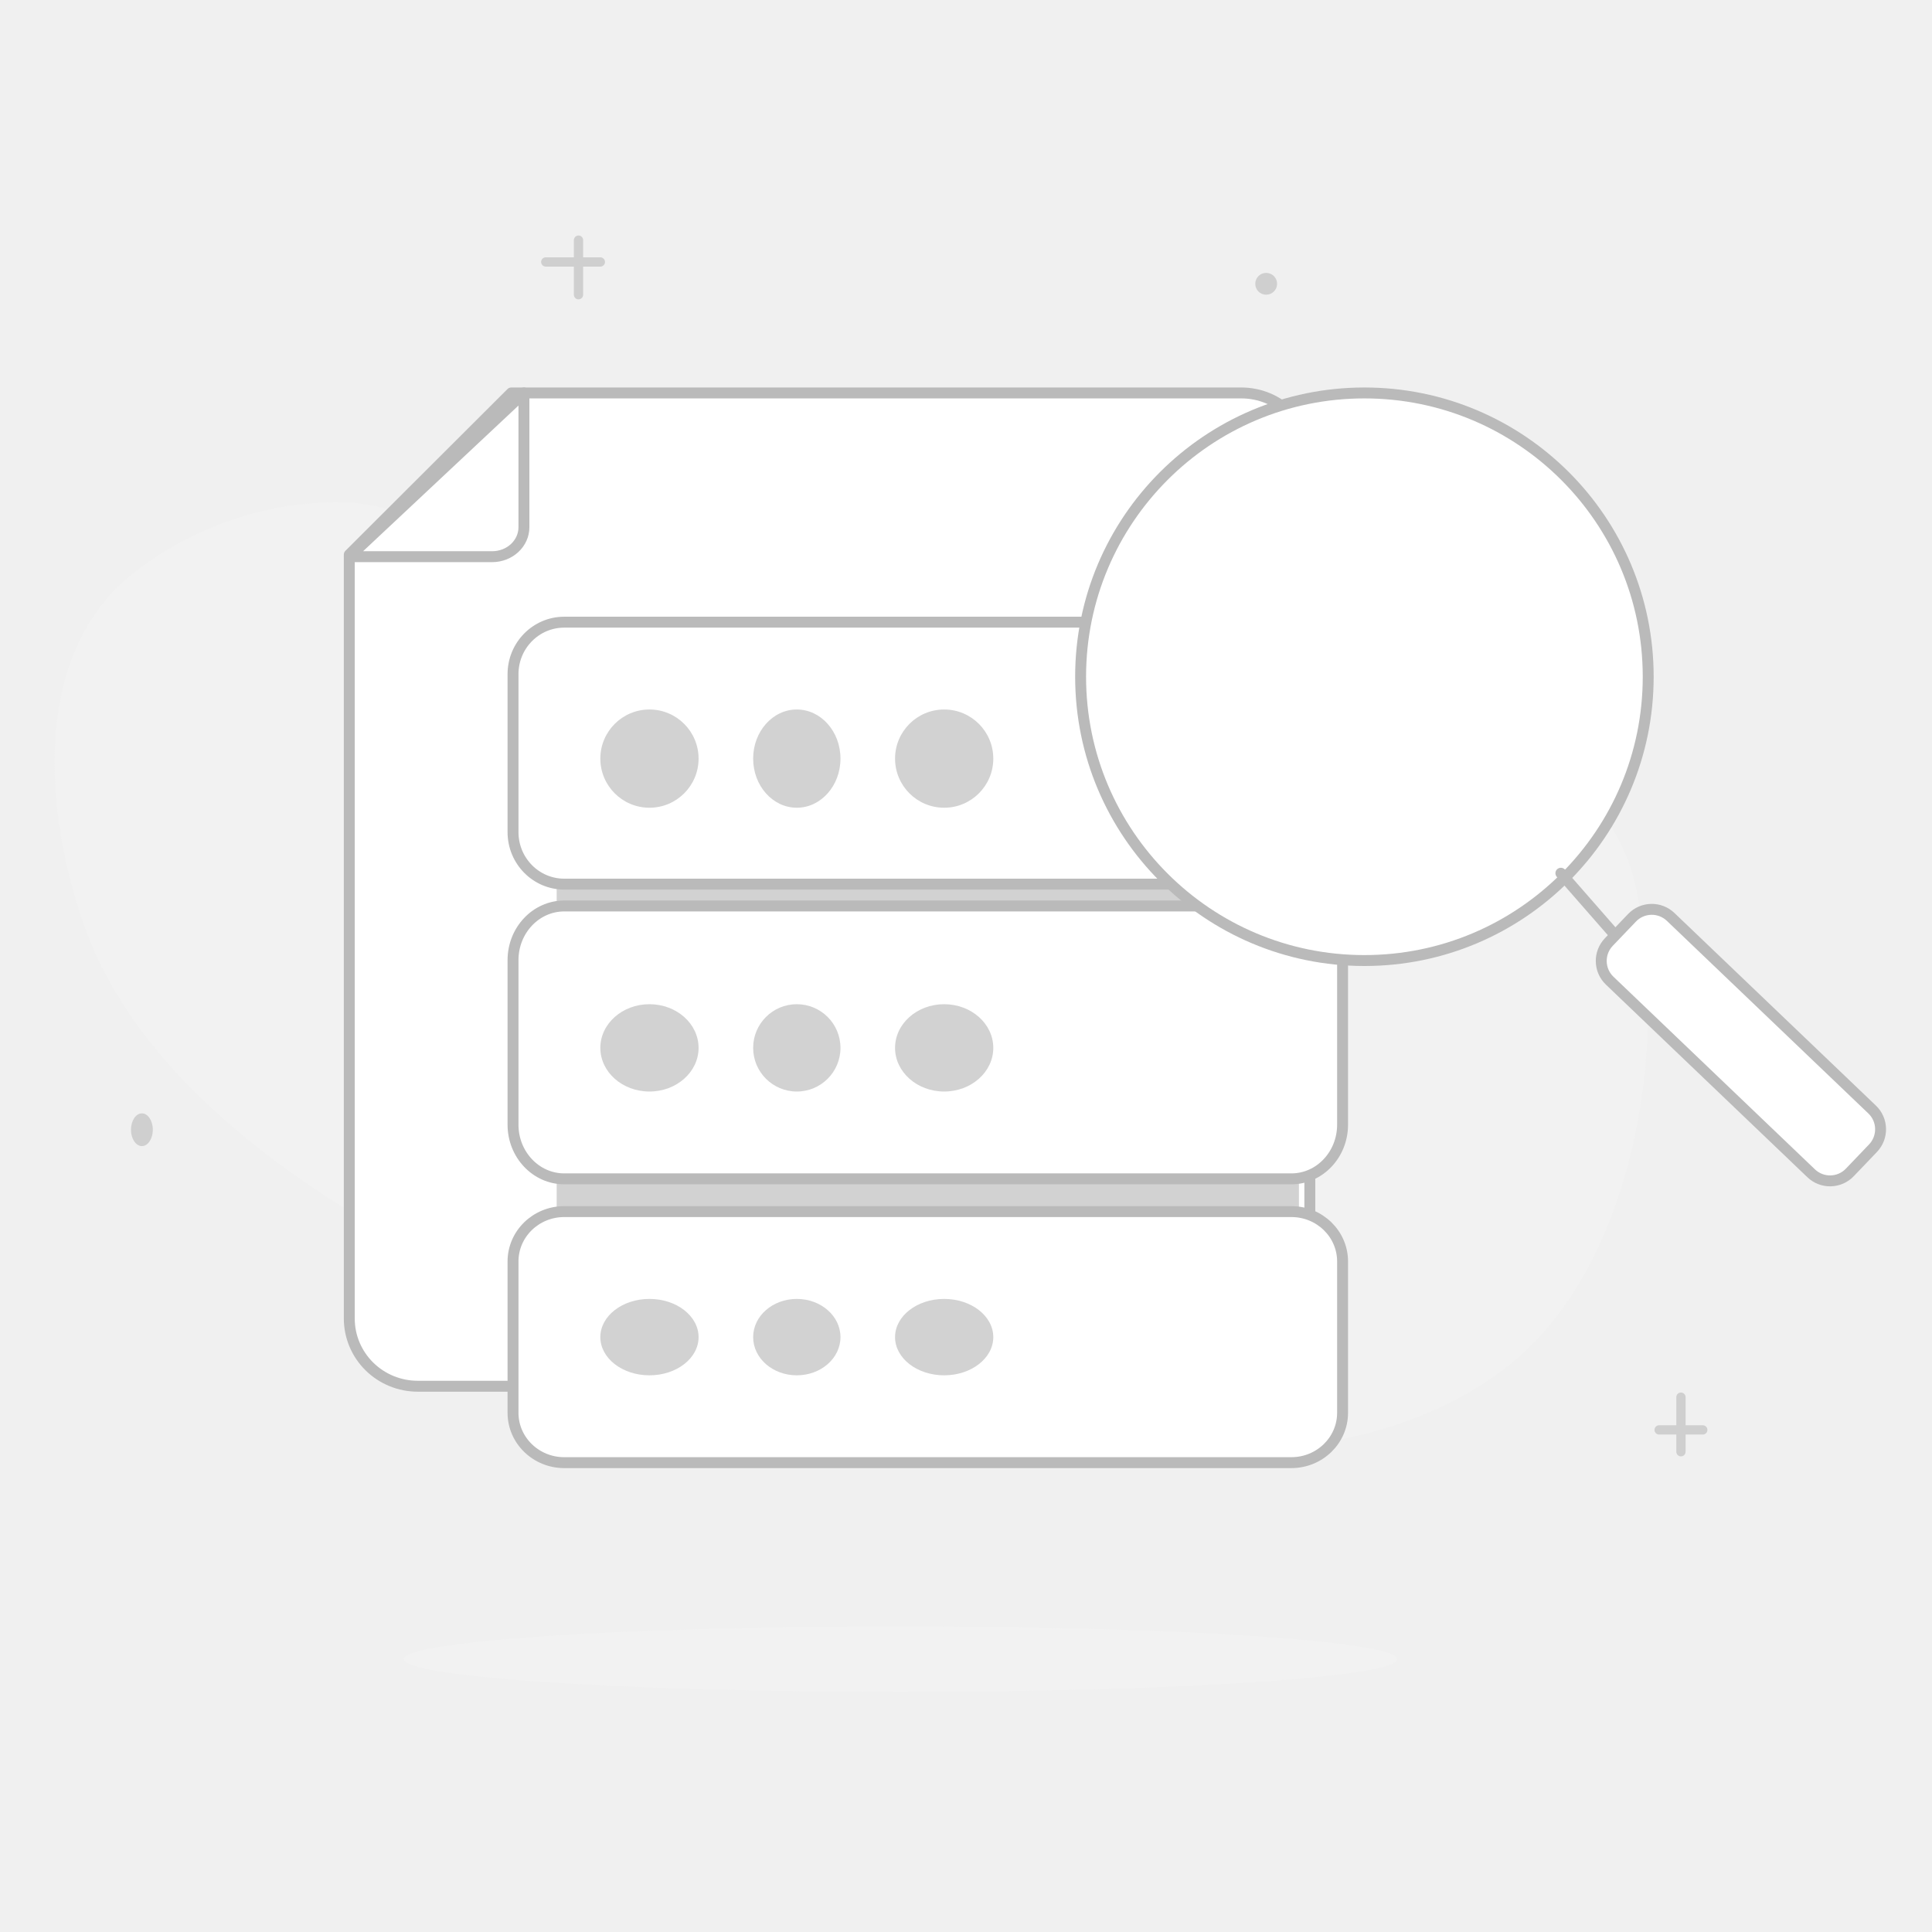
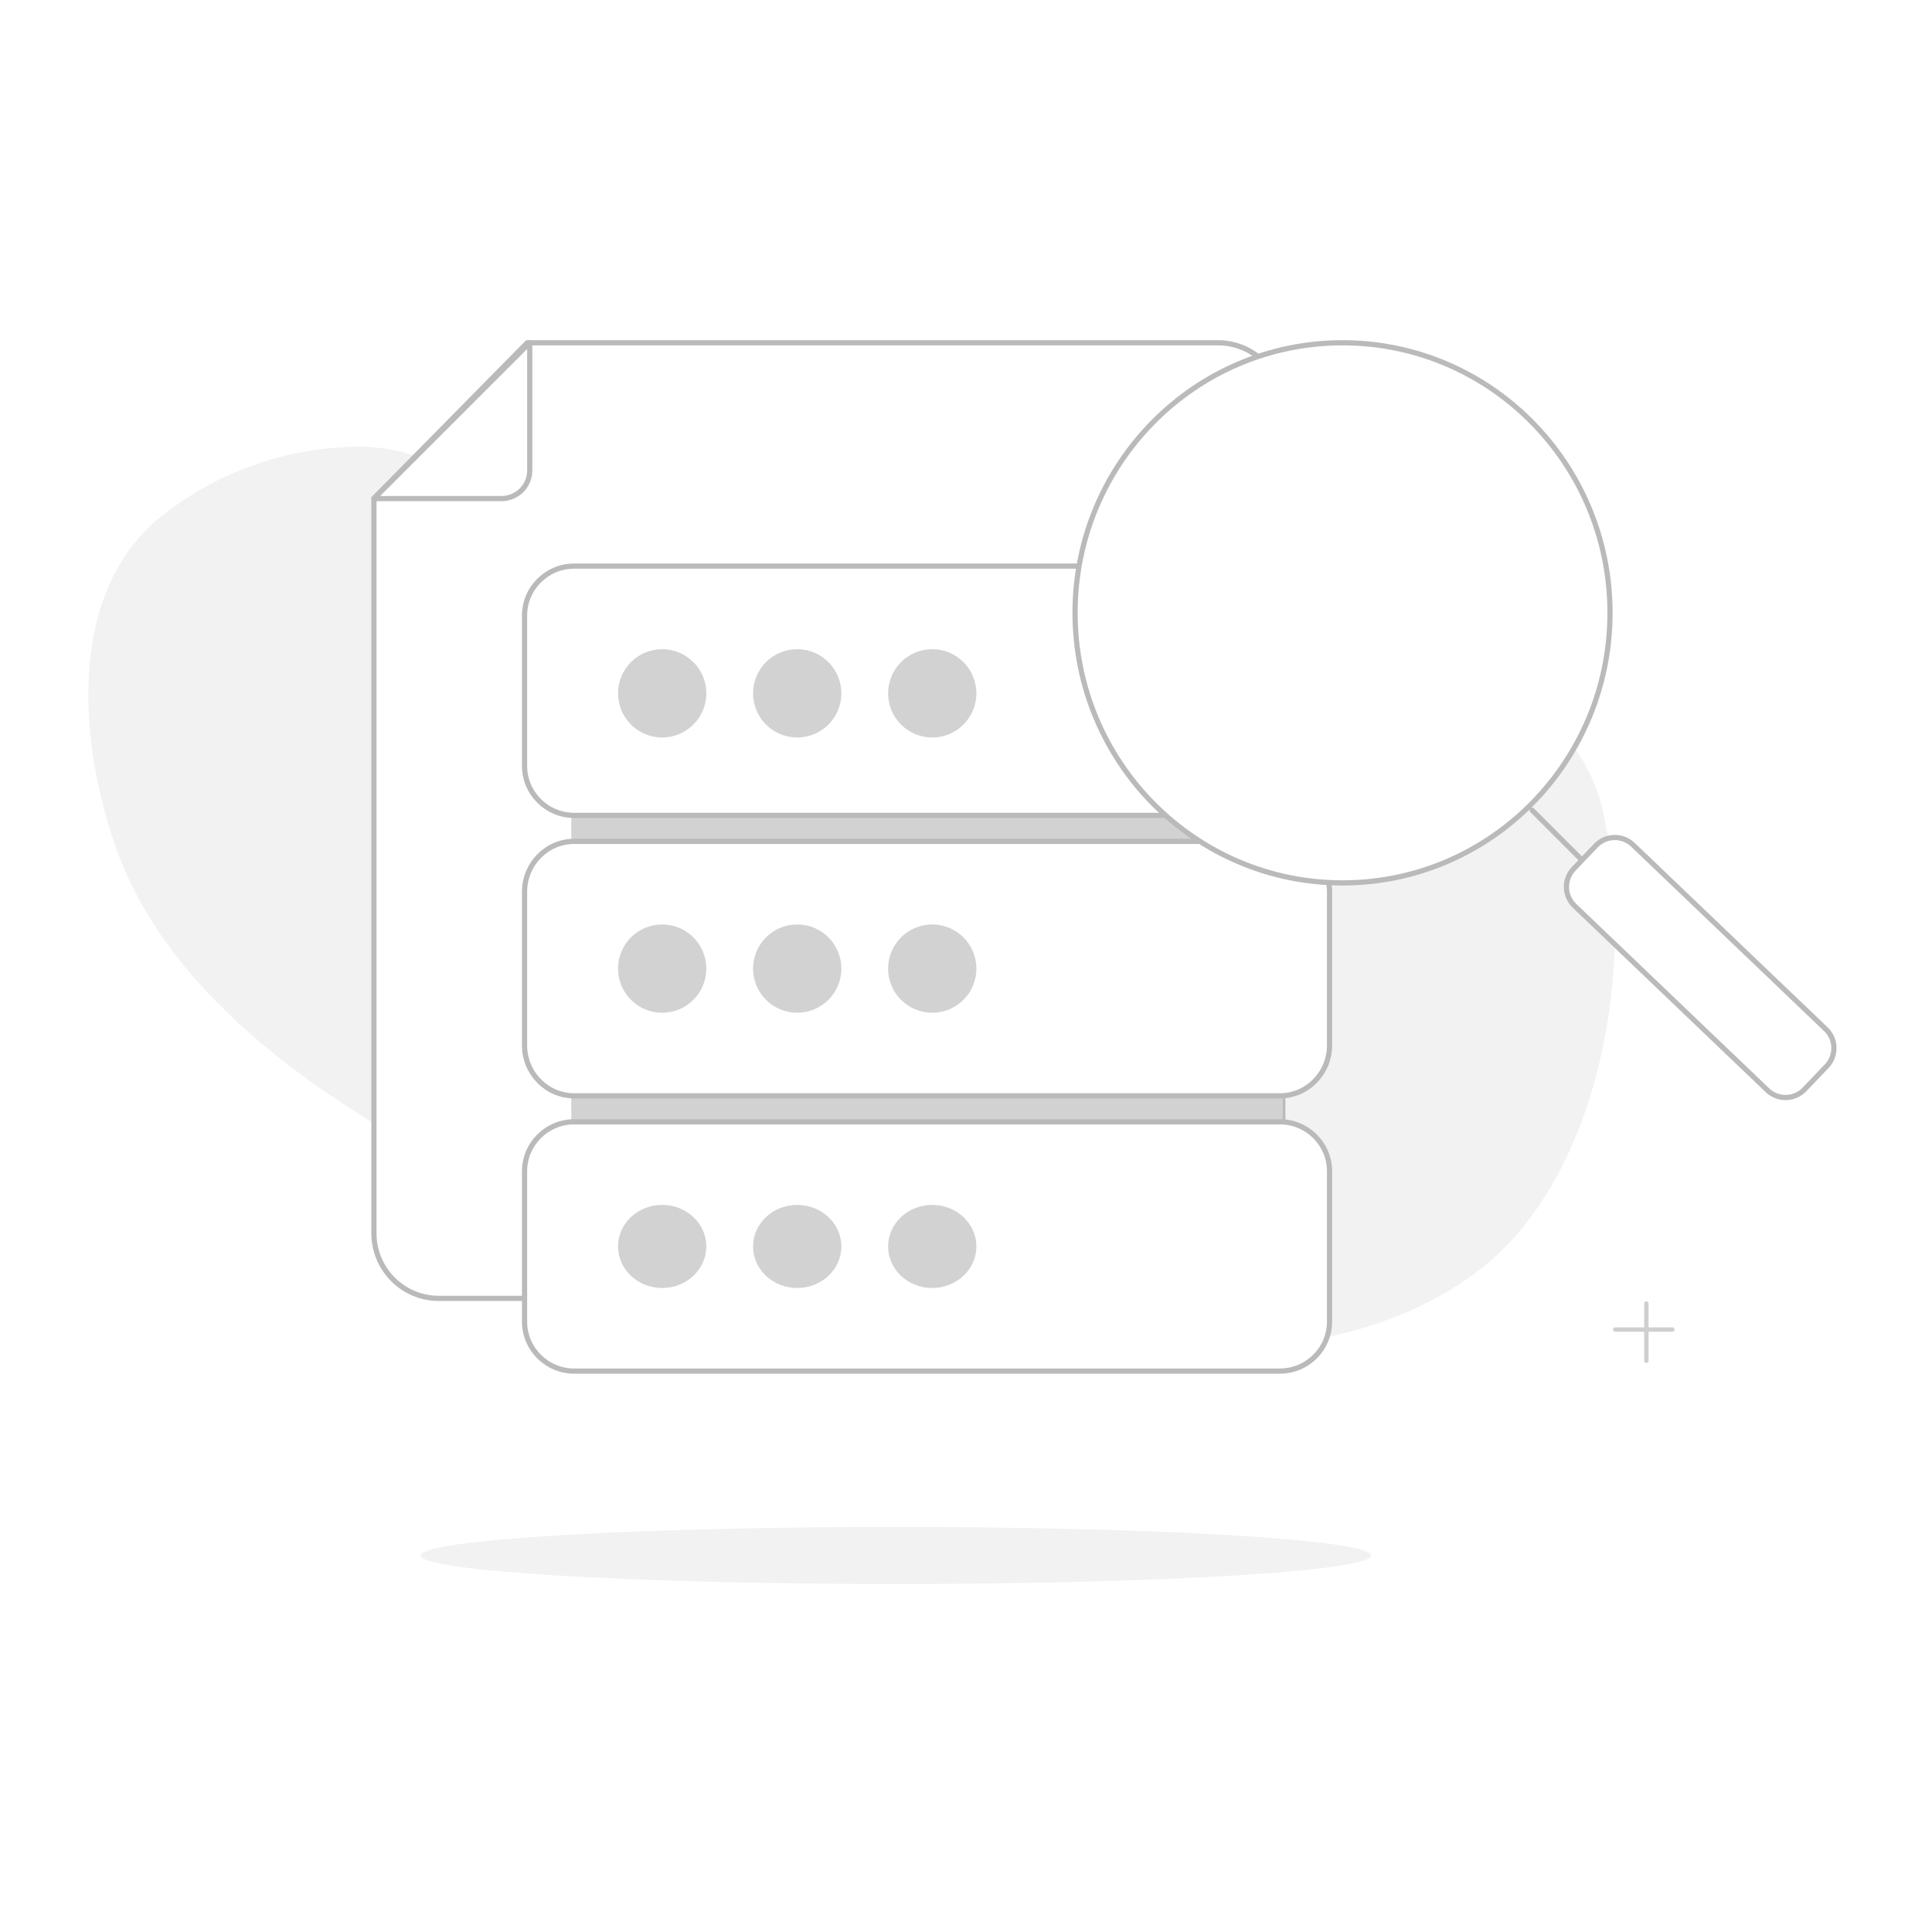
- <svg xmlns="http://www.w3.org/2000/svg" width="177" height="177" viewBox="0 0 177 177" fill="none">
-   <path d="M103.365 69.934C92.987 69.997 82.448 69.51 72.59 66.747C62.732 63.985 54.014 58.772 46.088 52.685C40.899 48.722 36.18 45.572 29.443 46.047C22.856 46.397 16.555 48.878 11.473 53.122C2.903 60.697 4.204 74.697 7.622 84.547C12.774 99.384 28.452 109.684 41.766 116.396C57.159 124.158 74.064 128.671 91.018 131.258C105.879 133.533 124.963 135.195 137.831 125.396C149.658 116.408 152.903 95.859 150.005 81.984C149.299 77.886 147.137 74.189 143.924 71.584C135.614 65.46 123.23 69.547 113.892 69.76C110.486 69.835 106.907 69.922 103.365 69.934Z" fill="#F2F2F2" />
-   <path d="M53 22V27" stroke="#CFCFCF" stroke-width="0.85" stroke-linecap="round" stroke-linejoin="round" />
-   <path d="M50 24H55" stroke="#CFCFCF" stroke-width="0.85" stroke-linecap="round" stroke-linejoin="round" />
-   <path d="M154 128V133" stroke="#CFCFCF" stroke-width="0.85" stroke-linecap="round" stroke-linejoin="round" />
-   <path d="M152 131H156" stroke="#CFCFCF" stroke-width="0.85" stroke-linecap="round" stroke-linejoin="round" />
-   <path d="M13 105C13.552 105 14 104.328 14 103.5C14 102.672 13.552 102 13 102C12.448 102 12 102.672 12 103.5C12 104.328 12.448 105 13 105Z" fill="#CFCFCF" />
-   <path d="M116 27C116.552 27 117 26.552 117 26C117 25.448 116.552 25 116 25C115.448 25 115 25.448 115 26C115 26.552 115.448 27 116 27Z" fill="#CFCFCF" />
-   <path d="M82.5 155C107.629 155 128 153.657 128 152C128 150.343 107.629 149 82.5 149C57.371 149 37 150.343 37 152C37 153.657 57.371 155 82.5 155Z" fill="#F2F2F2" />
-   <path d="M46.844 36H113.726C115.39 36 116.986 36.653 118.162 37.815C119.339 38.978 120 40.554 120 42.198V120.802C120 122.446 119.339 124.022 118.162 125.185C116.986 126.347 115.39 127 113.726 127H38.274C36.61 127 35.014 126.347 33.838 125.185C32.661 124.022 32 122.446 32 120.802V50.813L46.844 36Z" fill="white" stroke="#BABABA" stroke-linecap="round" stroke-linejoin="round" />
-   <path d="M119 75H51V128H119V75Z" fill="#D2D2D2" />
-   <path d="M32 51H45.106C45.874 50.997 46.611 50.711 47.153 50.205C47.696 49.699 48 49.015 48 48.301V36L32 51Z" fill="white" stroke="#BABABA" stroke-linecap="round" stroke-linejoin="round" />
-   <path d="M118.307 57H51.693C49.101 57 47 59.133 47 61.765V76.235C47 78.867 49.101 81 51.693 81H118.307C120.899 81 123 78.867 123 76.235V61.765C123 59.133 120.899 57 118.307 57Z" fill="white" stroke="#BABABA" stroke-linecap="round" stroke-linejoin="round" />
-   <path d="M59.5 74C61.985 74 64 71.985 64 69.5C64 67.015 61.985 65 59.5 65C57.015 65 55 67.015 55 69.5C55 71.985 57.015 74 59.5 74Z" fill="#D2D2D2" />
-   <path d="M73 74C75.209 74 77 71.985 77 69.5C77 67.015 75.209 65 73 65C70.791 65 69 67.015 69 69.5C69 71.985 70.791 74 73 74Z" fill="#D2D2D2" />
-   <path d="M86.5 74C88.985 74 91 71.985 91 69.5C91 67.015 88.985 65 86.5 65C84.015 65 82 67.015 82 69.5C82 71.985 84.015 74 86.5 74Z" fill="#D2D2D2" />
-   <path d="M118.307 83H51.693C49.101 83 47 85.222 47 87.964V103.036C47 105.778 49.101 108 51.693 108H118.307C120.899 108 123 105.778 123 103.036V87.964C123 85.222 120.899 83 118.307 83Z" fill="white" stroke="#BABABA" stroke-linecap="round" stroke-linejoin="round" />
-   <path d="M59.5 100C61.985 100 64 98.209 64 96C64 93.791 61.985 92 59.5 92C57.015 92 55 93.791 55 96C55 98.209 57.015 100 59.5 100Z" fill="#D2D2D2" />
-   <path d="M73 100C75.209 100 77 98.209 77 96C77 93.791 75.209 92 73 92C70.791 92 69 93.791 69 96C69 98.209 70.791 100 73 100Z" fill="#D2D2D2" />
-   <path d="M86.5 100C88.985 100 91 98.209 91 96C91 93.791 88.985 92 86.5 92C84.015 92 82 93.791 82 96C82 98.209 84.015 100 86.5 100Z" fill="#D2D2D2" />
-   <path d="M118.307 111H51.693C49.101 111 47 113.045 47 115.567V129.433C47 131.955 49.101 134 51.693 134H118.307C120.899 134 123 131.955 123 129.433V115.567C123 113.045 120.899 111 118.307 111Z" fill="white" stroke="#BABABA" stroke-linecap="round" stroke-linejoin="round" />
-   <path d="M59.5 126C61.985 126 64 124.433 64 122.5C64 120.567 61.985 119 59.5 119C57.015 119 55 120.567 55 122.5C55 124.433 57.015 126 59.5 126Z" fill="#D2D2D2" />
-   <path d="M73 126C75.209 126 77 124.433 77 122.5C77 120.567 75.209 119 73 119C70.791 119 69 120.567 69 122.5C69 124.433 70.791 126 73 126Z" fill="#D2D2D2" />
-   <path d="M86.5 126C88.985 126 91 124.433 91 122.5C91 120.567 88.985 119 86.5 119C84.015 119 82 120.567 82 122.5C82 124.433 84.015 126 86.5 126Z" fill="#D2D2D2" />
-   <path d="M125 88C139.359 88 151 76.359 151 62C151 47.641 139.359 36 125 36C110.641 36 99 47.641 99 62C99 76.359 110.641 88 125 88Z" fill="white" stroke="#BABABA" stroke-linecap="round" stroke-linejoin="round" />
-   <path d="M143 80L150 88" stroke="#BABABA" stroke-linecap="round" stroke-linejoin="round" />
-   <path d="M149.516 84.083L147.392 86.305C146.436 87.305 146.472 88.89 147.472 89.846L165.931 107.492C166.93 108.447 168.515 108.412 169.471 107.412L171.596 105.19C172.551 104.19 172.515 102.605 171.516 101.649L153.057 84.003C152.057 83.048 150.472 83.083 149.516 84.083Z" fill="white" stroke="#BABABA" stroke-linecap="round" stroke-linejoin="round" />
+ <svg xmlns="http://www.w3.org/2000/svg" width="372" height="372" viewBox="0 0 372 372" fill="none">
+   <rect width="372" height="372" fill="#F5F5F5" />
+   <rect width="372" height="372" fill="white" />
+   <path d="M215.078 133.869C194.18 133.994 172.957 133.019 153.106 127.494C133.255 121.969 115.699 111.544 99.738 99.37C89.289 91.445 79.787 85.145 66.221 86.095C52.956 86.794 40.269 91.755 30.035 100.245C12.778 115.394 15.397 143.394 22.28 163.093C32.654 192.768 64.226 213.367 91.035 226.792C122.033 242.316 156.074 251.341 190.214 256.516C220.14 261.066 258.57 264.391 284.481 244.791C308.297 226.817 314.831 185.718 308.996 157.968C307.575 149.772 303.222 142.377 296.751 137.169C280.017 124.919 255.079 133.094 236.275 133.519C229.417 133.669 222.21 133.844 215.078 133.869Z" fill="#F2F2F2" />
+   <path d="M317 251V262" stroke="#CFCFCF" stroke-width="0.85" stroke-linecap="round" stroke-linejoin="round" />
+   <path d="M311 256H322" stroke="#CFCFCF" stroke-width="0.85" stroke-linecap="round" stroke-linejoin="round" />
+   <path d="M172.5 305C223.034 305 264 302.538 264 299.5C264 296.462 223.034 294 172.5 294C121.966 294 81 296.462 81 299.5C81 302.538 121.966 305 172.5 305Z" fill="#F2F2F2" />
+   <path d="M101.52 66H234.523C237.832 66 241.006 67.32 243.346 69.671C245.685 72.021 247 75.209 247 78.532V237.468C247 240.791 245.685 243.979 243.346 246.329C241.006 248.68 237.832 250 234.523 250H84.477C81.168 250 77.994 248.68 75.654 246.329C73.314 243.979 72 240.791 72 237.468V95.952L101.52 66Z" fill="white" stroke="#BABABA" stroke-linecap="round" stroke-linejoin="round" />
+   <path d="M247 144H110V251H247V144Z" fill="#D2D2D2" />
+   <path d="M72 96H96.573C98.015 95.993 99.395 95.422 100.412 94.41C101.429 93.399 102 92.03 102 90.603V66L72 96Z" fill="white" stroke="#BABABA" stroke-linecap="round" stroke-linejoin="round" />
+   <path d="M246.428 109H110.572C105.285 109 101 113.267 101 118.53V147.47C101 152.733 105.285 157 110.572 157H246.428C251.715 157 256 152.733 256 147.47V118.53C256 113.267 251.715 109 246.428 109Z" fill="white" stroke="#BABABA" stroke-linecap="round" stroke-linejoin="round" />
+   <path d="M127.5 142C132.194 142 136 138.194 136 133.5C136 128.806 132.194 125 127.5 125C122.806 125 119 128.806 119 133.5C119 138.194 122.806 142 127.5 142Z" fill="#D2D2D2" />
+   <path d="M153.5 142C158.194 142 162 138.194 162 133.5C162 128.806 158.194 125 153.5 125C148.806 125 145 128.806 145 133.5C145 138.194 148.806 142 153.5 142Z" fill="#D2D2D2" />
+   <path d="M179.5 142C184.194 142 188 138.194 188 133.5C188 128.806 184.194 125 179.5 125C174.806 125 171 128.806 171 133.5C171 138.194 174.806 142 179.5 142Z" fill="#D2D2D2" />
+   <path d="M246.428 162H110.572C105.285 162 101 166.356 101 171.729V201.271C101 206.644 105.285 211 110.572 211H246.428C251.715 211 256 206.644 256 201.271V171.729C256 166.356 251.715 162 246.428 162Z" fill="white" stroke="#BABABA" stroke-linecap="round" stroke-linejoin="round" />
+   <path d="M127.5 195C132.194 195 136 191.194 136 186.5C136 181.806 132.194 178 127.5 178C122.806 178 119 181.806 119 186.5C119 191.194 122.806 195 127.5 195Z" fill="#D2D2D2" />
+   <path d="M153.5 195C158.194 195 162 191.194 162 186.5C162 181.806 158.194 178 153.5 178C148.806 178 145 181.806 145 186.5C145 191.194 148.806 195 153.5 195Z" fill="#D2D2D2" />
+   <path d="M179.5 195C184.194 195 188 191.194 188 186.5C188 181.806 184.194 178 179.5 178C174.806 178 171 181.806 171 186.5C171 191.194 174.806 195 179.5 195Z" fill="#D2D2D2" />
+   <path d="M246.428 216H110.572C105.285 216 101 220.267 101 225.53V254.47C101 259.733 105.285 264 110.572 264H246.428C251.715 264 256 259.733 256 254.47V225.53C256 220.267 251.715 216 246.428 216Z" fill="white" stroke="#BABABA" stroke-linecap="round" stroke-linejoin="round" />
+   <path d="M127.5 248C132.194 248 136 244.418 136 240C136 235.582 132.194 232 127.5 232C122.806 232 119 235.582 119 240C119 244.418 122.806 248 127.5 248Z" fill="#D2D2D2" />
+   <path d="M153.5 248C158.194 248 162 244.418 162 240C162 235.582 158.194 232 153.5 232C148.806 232 145 235.582 145 240C145 244.418 148.806 248 153.5 248Z" fill="#D2D2D2" />
+   <path d="M179.5 248C184.194 248 188 244.418 188 240C188 235.582 184.194 232 179.5 232C174.806 232 171 235.582 171 240C171 244.418 174.806 248 179.5 248Z" fill="#D2D2D2" />
+   <path d="M258.5 170C286.943 170 310 146.719 310 118C310 89.281 286.943 66 258.5 66C230.057 66 207 89.281 207 118C207 146.719 230.057 170 258.5 170Z" fill="white" stroke="#BABABA" stroke-linecap="round" stroke-linejoin="round" />
+   <path d="M295 156L309 170" stroke="#BABABA" stroke-linecap="round" stroke-linejoin="round" />
+   <path d="M307.284 162.814L303.008 167.287C301.085 169.299 301.156 172.489 303.168 174.413L340.319 209.927C342.331 211.851 345.522 211.779 347.445 209.767L351.721 205.294C353.644 203.282 353.572 200.092 351.56 198.169L314.409 162.654C312.397 160.731 309.207 160.802 307.284 162.814Z" fill="white" stroke="#BABABA" stroke-linecap="round" stroke-linejoin="round" />
</svg>
